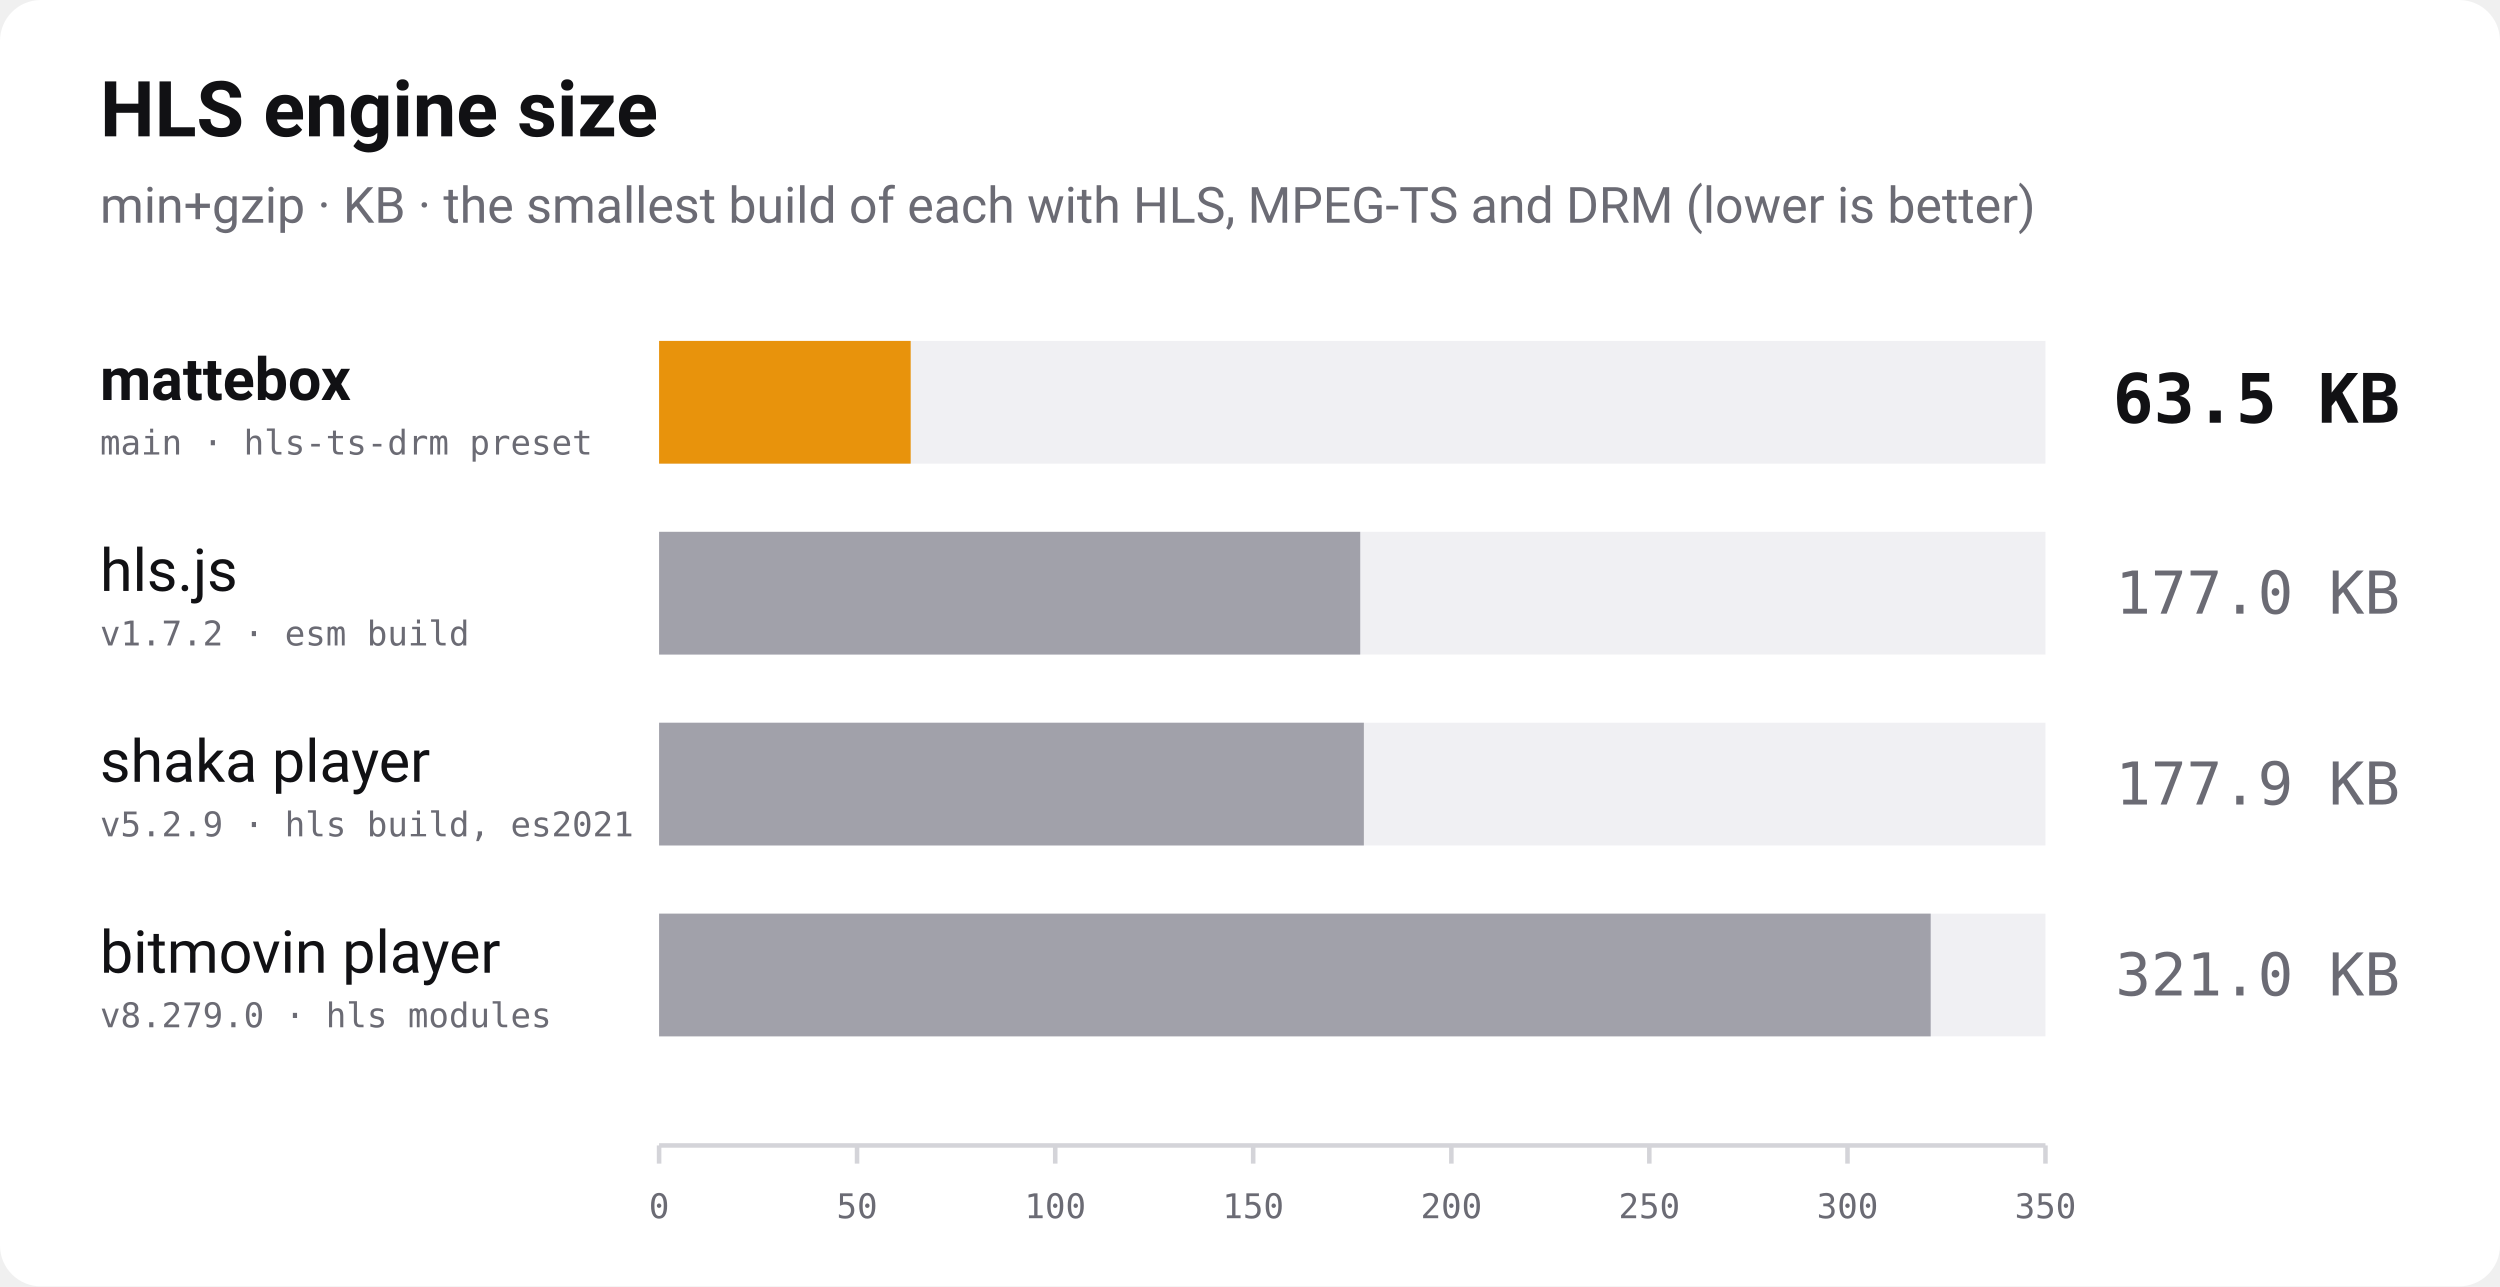
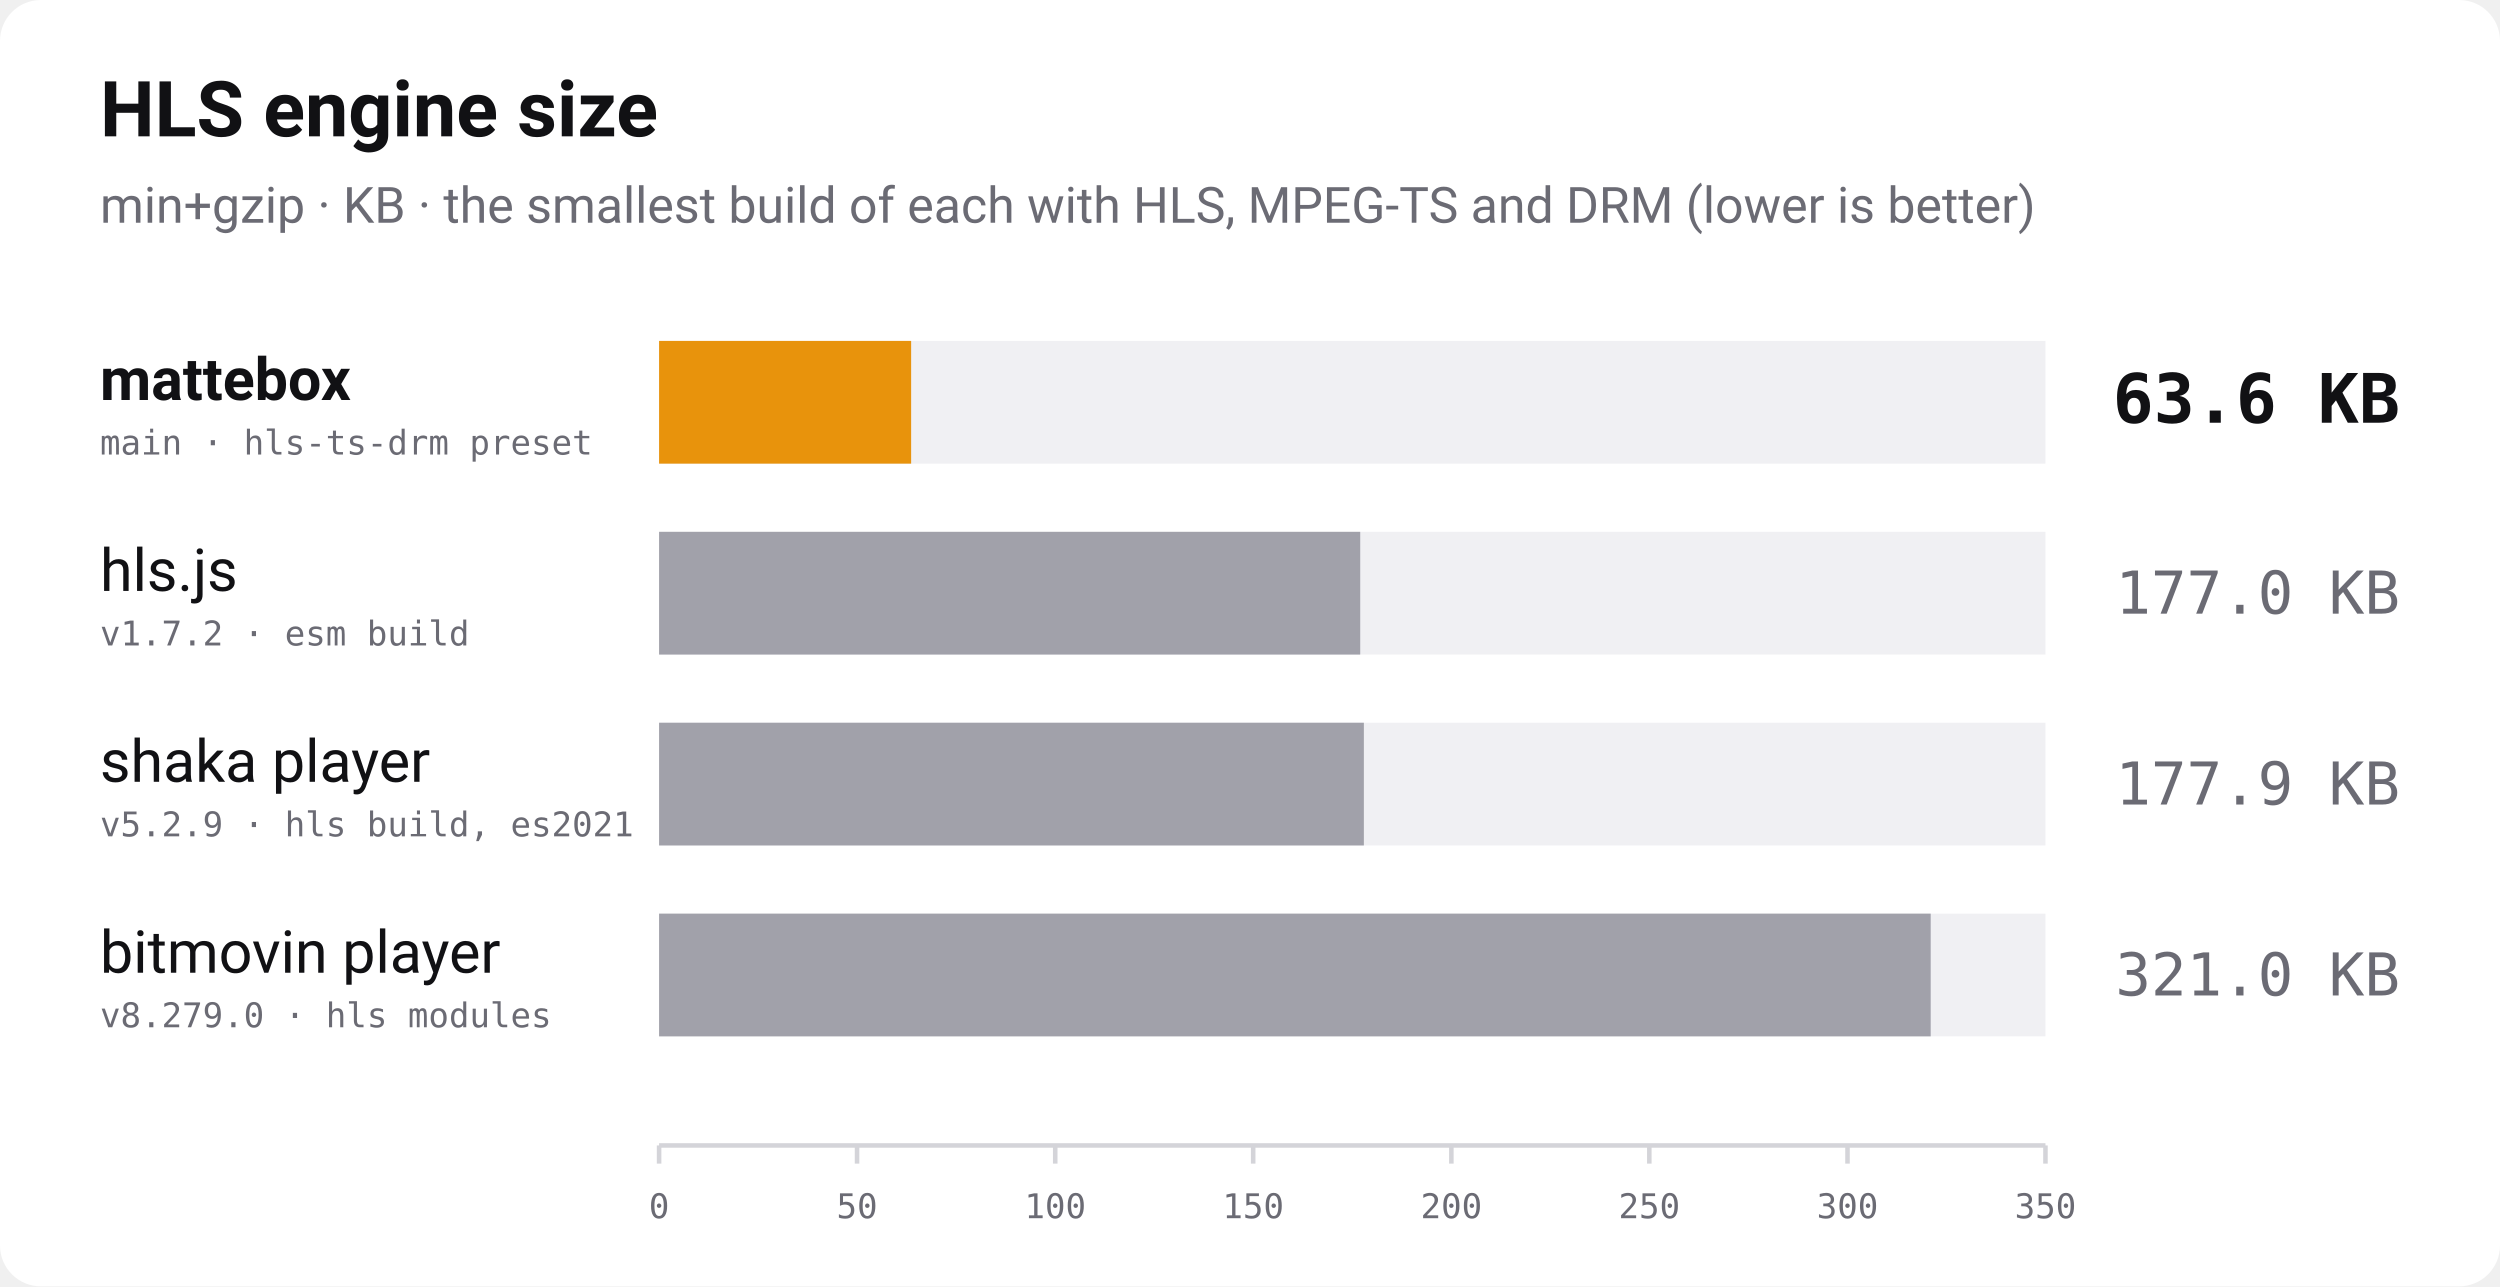
<svg xmlns="http://www.w3.org/2000/svg" width="1100" height="566" viewBox="0 0 1100 566" role="img" aria-label="Bundle size of engines that play HLS with fMP4 and MPEG-TS segments and DRM, min+gzip, lower is better">
  <rect width="1100" height="566" rx="18" fill="#ffffff" />
  <text x="44" y="60" font-family="-apple-system, 'Segoe UI', Roboto, Helvetica, Arial, sans-serif" font-size="34" font-weight="700" fill="#111114">HLS engine size</text>
  <text x="44" y="98" font-family="-apple-system, 'Segoe UI', Roboto, Helvetica, Arial, sans-serif" font-size="22" fill="#6b6b74">min+gzip · KB · the smallest build of each with HLS, MPEG-TS and DRM (lower is better)</text>
  <text x="44" y="176" font-family="-apple-system, 'Segoe UI', Roboto, Helvetica, Arial, sans-serif" font-size="26" font-weight="700" fill="#111114">mattebox</text>
  <text x="44" y="200" font-family="ui-monospace, 'SF Mono', Menlo, Consolas, monospace" font-size="15" fill="#6b6b74">main · hls-ts-drm preset</text>
  <rect x="290" y="150" width="610" height="54" fill="#f0f0f3" />
-   <rect x="290" y="150" width="110.7" height="54" fill="#e8930c" />
-   <text x="1056" y="186" text-anchor="end" font-family="ui-monospace, 'SF Mono', Menlo, Consolas, monospace" font-size="30" font-weight="700" fill="#111114">63.5 KB</text>
+   <rect x="290" y="150" width="110.9" height="54" fill="#e8930c" />
+   <text x="1056" y="186" text-anchor="end" font-family="ui-monospace, 'SF Mono', Menlo, Consolas, monospace" font-size="30" font-weight="700" fill="#111114">63.6 KB</text>
  <text x="44" y="260" font-family="-apple-system, 'Segoe UI', Roboto, Helvetica, Arial, sans-serif" font-size="26" font-weight="400" fill="#111114">hls.js</text>
  <text x="44" y="284" font-family="ui-monospace, 'SF Mono', Menlo, Consolas, monospace" font-size="15" fill="#6b6b74">v1.7.2 · esm build</text>
  <rect x="290" y="234" width="610" height="54" fill="#f0f0f3" />
  <rect x="290" y="234" width="308.5" height="54" fill="#a1a1aa" />
  <text x="1056" y="270" text-anchor="end" font-family="ui-monospace, 'SF Mono', Menlo, Consolas, monospace" font-size="26" font-weight="400" fill="#6b6b74">177.0 KB</text>
  <text x="44" y="344" font-family="-apple-system, 'Segoe UI', Roboto, Helvetica, Arial, sans-serif" font-size="26" font-weight="400" fill="#111114">shaka player</text>
  <text x="44" y="368" font-family="ui-monospace, 'SF Mono', Menlo, Consolas, monospace" font-size="15" fill="#6b6b74">v5.2.9 · hls build, es2021</text>
  <rect x="290" y="318" width="610" height="54" fill="#f0f0f3" />
  <rect x="290" y="318" width="310.1" height="54" fill="#a1a1aa" />
  <text x="1056" y="354" text-anchor="end" font-family="ui-monospace, 'SF Mono', Menlo, Consolas, monospace" font-size="26" font-weight="400" fill="#6b6b74">177.9 KB</text>
  <text x="44" y="428" font-family="-apple-system, 'Segoe UI', Roboto, Helvetica, Arial, sans-serif" font-size="26" font-weight="400" fill="#111114">bitmovin player</text>
  <text x="44" y="452" font-family="ui-monospace, 'SF Mono', Menlo, Consolas, monospace" font-size="15" fill="#6b6b74">v8.279.0 · hls modules</text>
  <rect x="290" y="402" width="610" height="54" fill="#f0f0f3" />
  <rect x="290" y="402" width="559.5" height="54" fill="#a1a1aa" />
  <text x="1056" y="438" text-anchor="end" font-family="ui-monospace, 'SF Mono', Menlo, Consolas, monospace" font-size="26" font-weight="400" fill="#6b6b74">321.0 KB</text>
  <line x1="290" y1="504" x2="900" y2="504" stroke="#d4d4d9" stroke-width="2" />
  <line x1="290.0" y1="504" x2="290.0" y2="512" stroke="#d4d4d9" stroke-width="2" />
  <text x="290.0" y="536" text-anchor="middle" font-family="ui-monospace, 'SF Mono', Menlo, Consolas, monospace" font-size="15" fill="#6b6b74">0</text>
  <line x1="377.1" y1="504" x2="377.1" y2="512" stroke="#d4d4d9" stroke-width="2" />
  <text x="377.1" y="536" text-anchor="middle" font-family="ui-monospace, 'SF Mono', Menlo, Consolas, monospace" font-size="15" fill="#6b6b74">50</text>
  <line x1="464.3" y1="504" x2="464.3" y2="512" stroke="#d4d4d9" stroke-width="2" />
  <text x="464.3" y="536" text-anchor="middle" font-family="ui-monospace, 'SF Mono', Menlo, Consolas, monospace" font-size="15" fill="#6b6b74">100</text>
  <line x1="551.4" y1="504" x2="551.4" y2="512" stroke="#d4d4d9" stroke-width="2" />
  <text x="551.4" y="536" text-anchor="middle" font-family="ui-monospace, 'SF Mono', Menlo, Consolas, monospace" font-size="15" fill="#6b6b74">150</text>
  <line x1="638.6" y1="504" x2="638.6" y2="512" stroke="#d4d4d9" stroke-width="2" />
  <text x="638.6" y="536" text-anchor="middle" font-family="ui-monospace, 'SF Mono', Menlo, Consolas, monospace" font-size="15" fill="#6b6b74">200</text>
  <line x1="725.7" y1="504" x2="725.7" y2="512" stroke="#d4d4d9" stroke-width="2" />
  <text x="725.7" y="536" text-anchor="middle" font-family="ui-monospace, 'SF Mono', Menlo, Consolas, monospace" font-size="15" fill="#6b6b74">250</text>
  <line x1="812.9" y1="504" x2="812.9" y2="512" stroke="#d4d4d9" stroke-width="2" />
  <text x="812.9" y="536" text-anchor="middle" font-family="ui-monospace, 'SF Mono', Menlo, Consolas, monospace" font-size="15" fill="#6b6b74">300</text>
  <line x1="900.0" y1="504" x2="900.0" y2="512" stroke="#d4d4d9" stroke-width="2" />
  <text x="900.0" y="536" text-anchor="middle" font-family="ui-monospace, 'SF Mono', Menlo, Consolas, monospace" font-size="15" fill="#6b6b74">350</text>
</svg>
